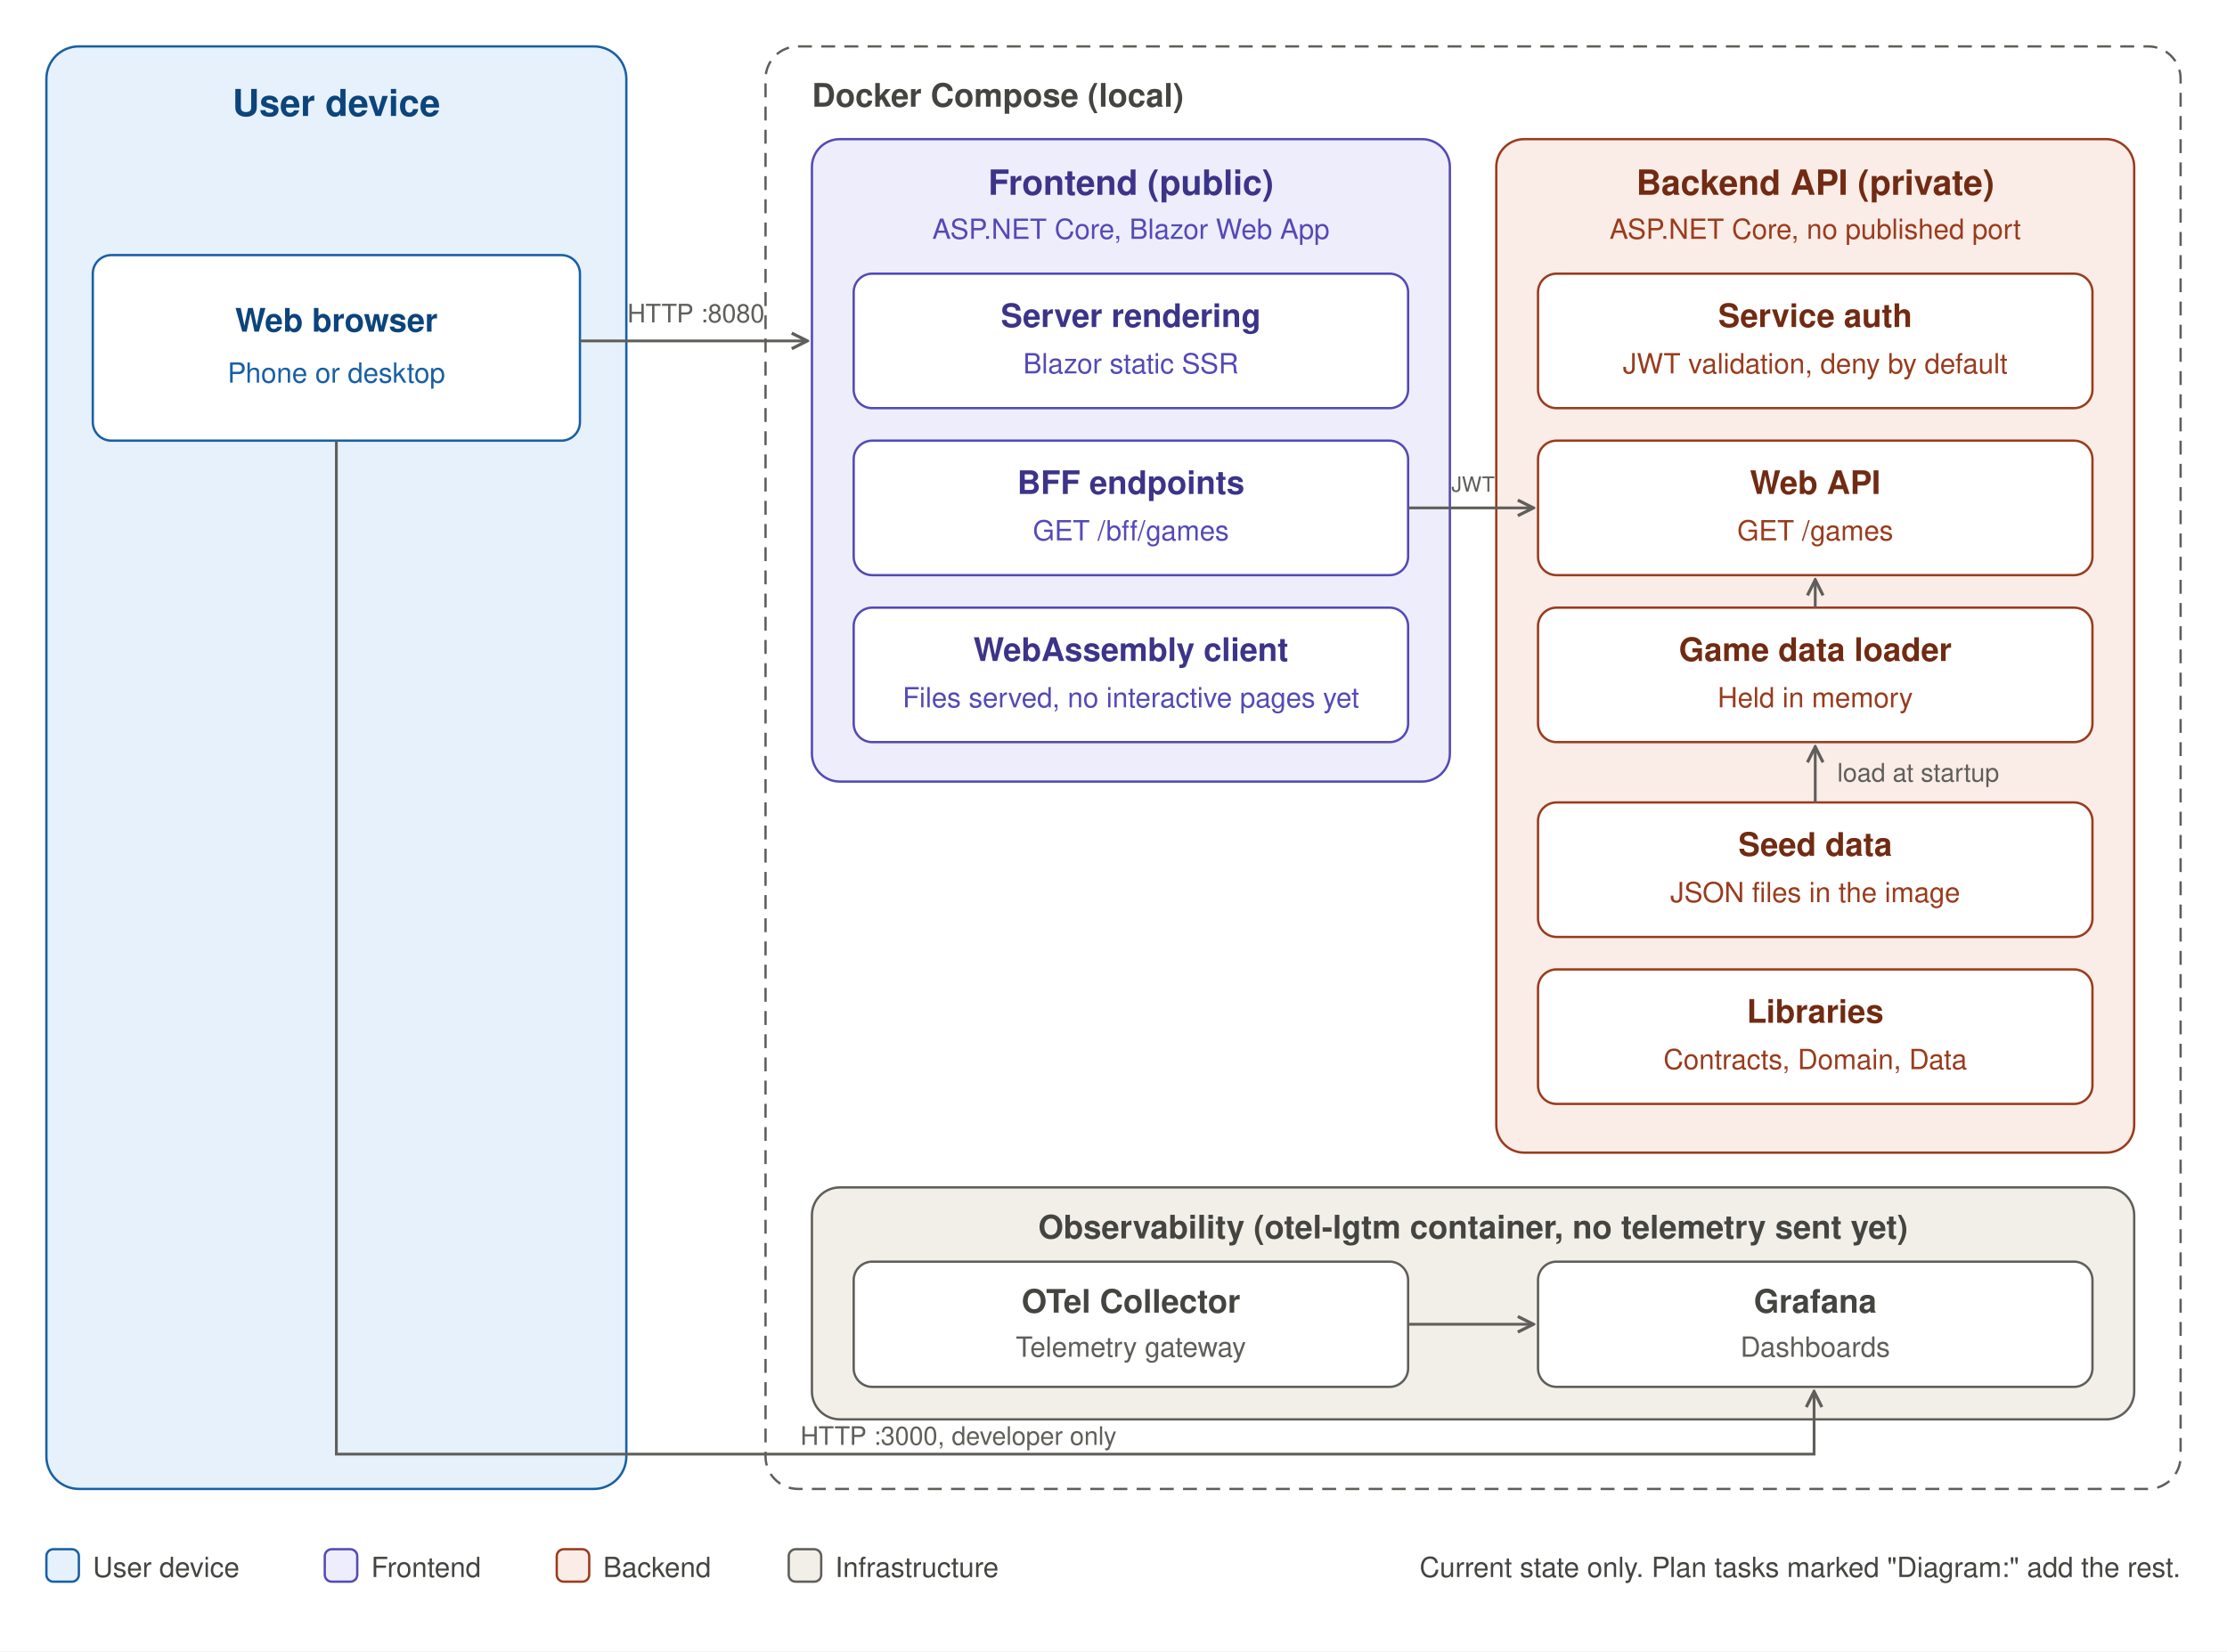
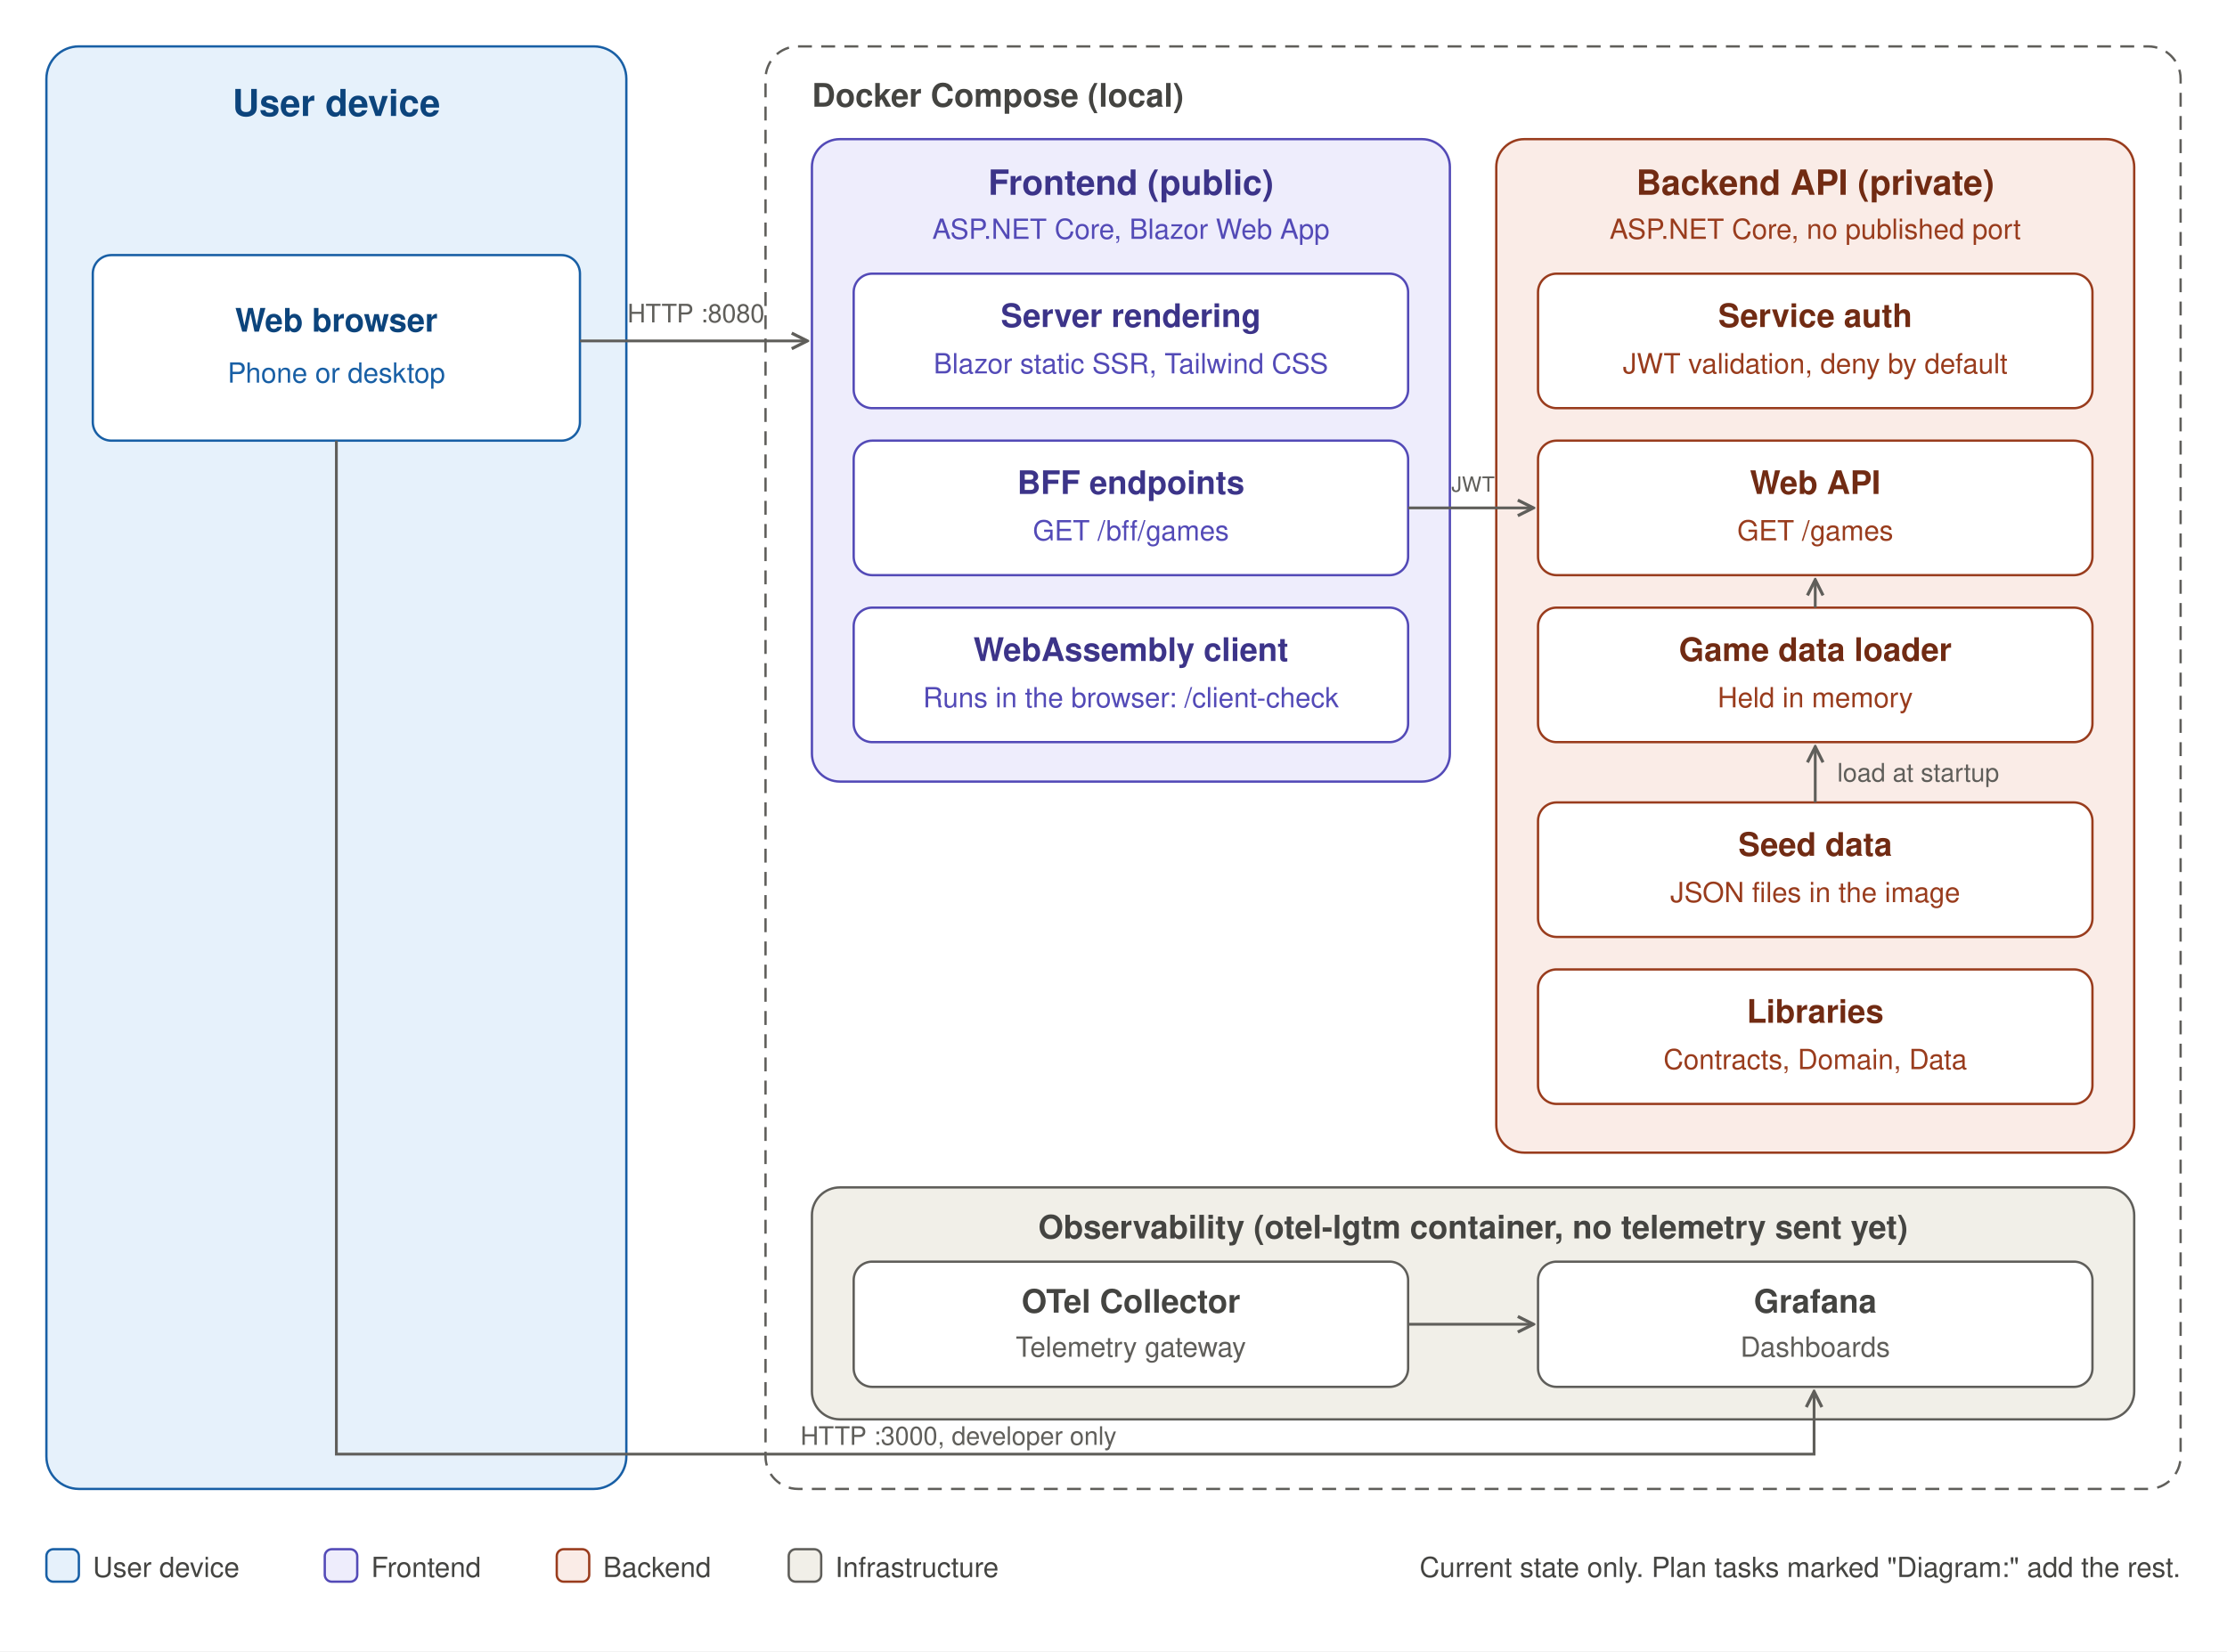
<svg xmlns="http://www.w3.org/2000/svg" width="960" height="712" viewBox="0 0 960 712" font-family="Segoe UI, Helvetica, Arial, sans-serif" role="img">
  <defs>
    <marker id="arrow" viewBox="0 0 10 10" refX="9" refY="5" markerWidth="7" markerHeight="7" orient="auto-start-reverse">
      <path d="M1 1 L9 5 L1 9" fill="none" stroke="#5F5E5A" stroke-width="1.6" />
    </marker>
  </defs>
  <rect width="960" height="712" fill="#FFFFFF" />
  <rect x="20" y="20" width="250" height="622" rx="14" fill="#E6F1FB" stroke="#185FA5" stroke-width="1" />
  <text x="145" y="50" text-anchor="middle" font-size="16" font-weight="600" fill="#0C447C">User device</text>
  <rect x="40" y="110" width="210" height="80" rx="8" fill="#FFFFFF" stroke="#185FA5" stroke-width="1" />
  <text x="145" y="143" text-anchor="middle" font-size="14" font-weight="600" fill="#0C447C">Web browser</text>
  <text x="145" y="165" text-anchor="middle" font-size="12" fill="#185FA5">Phone or desktop</text>
  <rect x="330" y="20" width="610" height="622" rx="14" fill="none" stroke="#5F5E5A" stroke-width="1" stroke-dasharray="6 4" />
  <text x="350" y="46" font-size="14" font-weight="600" fill="#444441">Docker Compose (local)</text>
  <rect x="350" y="60" width="275" height="277" rx="12" fill="#EEEDFC" stroke="#534AB7" stroke-width="1" />
  <text x="487.5" y="84" text-anchor="middle" font-size="15" font-weight="600" fill="#3C3489">Frontend (public)</text>
  <text x="487.5" y="103" text-anchor="middle" font-size="12" fill="#534AB7">ASP.NET Core, Blazor Web App</text>
  <rect x="368" y="118" width="239" height="58" rx="8" fill="#FFFFFF" stroke="#534AB7" stroke-width="1" />
  <text x="487.5" y="141" text-anchor="middle" font-size="14" font-weight="600" fill="#3C3489">Server rendering</text>
-   <text x="487.5" y="161" text-anchor="middle" font-size="12" fill="#534AB7">Blazor static SSR</text>
+   <text x="487.5" y="161" text-anchor="middle" font-size="12" fill="#534AB7">Blazor static SSR, Tailwind CSS</text>
  <rect x="368" y="190" width="239" height="58" rx="8" fill="#FFFFFF" stroke="#534AB7" stroke-width="1" />
  <text x="487.5" y="213" text-anchor="middle" font-size="14" font-weight="600" fill="#3C3489">BFF endpoints</text>
  <text x="487.5" y="233" text-anchor="middle" font-size="12" fill="#534AB7">GET /bff/games</text>
  <rect x="368" y="262" width="239" height="58" rx="8" fill="#FFFFFF" stroke="#534AB7" stroke-width="1" />
  <text x="487.5" y="285" text-anchor="middle" font-size="14" font-weight="600" fill="#3C3489">WebAssembly client</text>
-   <text x="487.5" y="305" text-anchor="middle" font-size="12" fill="#534AB7">Files served, no interactive pages yet</text>
+   <text x="487.5" y="305" text-anchor="middle" font-size="12" fill="#534AB7">Runs in the browser: /client-check</text>
  <rect x="645" y="60" width="275" height="437" rx="12" fill="#FAECE7" stroke="#993C1D" stroke-width="1" />
  <text x="782.5" y="84" text-anchor="middle" font-size="15" font-weight="600" fill="#712B13">Backend API (private)</text>
  <text x="782.5" y="103" text-anchor="middle" font-size="12" fill="#993C1D">ASP.NET Core, no published port</text>
  <rect x="663" y="118" width="239" height="58" rx="8" fill="#FFFFFF" stroke="#993C1D" stroke-width="1" />
  <text x="782.5" y="141" text-anchor="middle" font-size="14" font-weight="600" fill="#712B13">Service auth</text>
  <text x="782.5" y="161" text-anchor="middle" font-size="12" fill="#993C1D">JWT validation, deny by default</text>
  <rect x="663" y="190" width="239" height="58" rx="8" fill="#FFFFFF" stroke="#993C1D" stroke-width="1" />
  <text x="782.5" y="213" text-anchor="middle" font-size="14" font-weight="600" fill="#712B13">Web API</text>
  <text x="782.5" y="233" text-anchor="middle" font-size="12" fill="#993C1D">GET /games</text>
  <rect x="663" y="262" width="239" height="58" rx="8" fill="#FFFFFF" stroke="#993C1D" stroke-width="1" />
  <text x="782.5" y="285" text-anchor="middle" font-size="14" font-weight="600" fill="#712B13">Game data loader</text>
  <text x="782.5" y="305" text-anchor="middle" font-size="12" fill="#993C1D">Held in memory</text>
  <rect x="663" y="346" width="239" height="58" rx="8" fill="#FFFFFF" stroke="#993C1D" stroke-width="1" />
  <text x="782.5" y="369" text-anchor="middle" font-size="14" font-weight="600" fill="#712B13">Seed data</text>
  <text x="782.5" y="389" text-anchor="middle" font-size="12" fill="#993C1D">JSON files in the image</text>
  <rect x="663" y="418" width="239" height="58" rx="8" fill="#FFFFFF" stroke="#993C1D" stroke-width="1" />
  <text x="782.5" y="441" text-anchor="middle" font-size="14" font-weight="600" fill="#712B13">Libraries</text>
  <text x="782.5" y="461" text-anchor="middle" font-size="12" fill="#993C1D">Contracts, Domain, Data</text>
  <rect x="350" y="512" width="570" height="100" rx="12" fill="#F1EFE8" stroke="#5F5E5A" stroke-width="1" />
  <text x="635" y="534" text-anchor="middle" font-size="14" font-weight="600" fill="#444441">Observability (otel-lgtm container, no telemetry sent yet)</text>
  <rect x="368" y="544" width="239" height="54" rx="8" fill="#FFFFFF" stroke="#5F5E5A" stroke-width="1" />
  <text x="487.5" y="566" text-anchor="middle" font-size="14" font-weight="600" fill="#444441">OTel Collector</text>
  <text x="487.5" y="585" text-anchor="middle" font-size="12" fill="#5F5E5A">Telemetry gateway</text>
  <rect x="663" y="544" width="239" height="54" rx="8" fill="#FFFFFF" stroke="#5F5E5A" stroke-width="1" />
  <text x="782.5" y="566" text-anchor="middle" font-size="14" font-weight="600" fill="#444441">Grafana</text>
  <text x="782.5" y="585" text-anchor="middle" font-size="12" fill="#5F5E5A">Dashboards</text>
  <line x1="250" y1="147" x2="348" y2="147" stroke="#5F5E5A" stroke-width="1.2" marker-end="url(#arrow)" />
  <text x="300" y="139" text-anchor="middle" font-size="11" fill="#5F5E5A">HTTP :8080</text>
  <line x1="607" y1="219" x2="661" y2="219" stroke="#5F5E5A" stroke-width="1.2" marker-end="url(#arrow)" />
  <text x="635" y="212" text-anchor="middle" font-size="9" fill="#5F5E5A">JWT</text>
  <line x1="782.5" y1="346" x2="782.5" y2="322" stroke="#5F5E5A" stroke-width="1.2" marker-end="url(#arrow)" />
  <text x="792" y="337" font-size="11" fill="#5F5E5A">load at startup</text>
  <line x1="782.5" y1="262" x2="782.5" y2="250" stroke="#5F5E5A" stroke-width="1.2" marker-end="url(#arrow)" />
  <line x1="607" y1="571" x2="661" y2="571" stroke="#5F5E5A" stroke-width="1.2" marker-end="url(#arrow)" />
  <path d="M145 190 L145 627 L782 627 L782 600" fill="none" stroke="#5F5E5A" stroke-width="1.2" marker-end="url(#arrow)" />
  <text x="345" y="623" font-size="11" fill="#5F5E5A">HTTP :3000, developer only</text>
  <rect x="20" y="668" width="14" height="14" rx="3" fill="#E6F1FB" stroke="#185FA5" />
  <text x="40" y="680" font-size="12" fill="#444441">User device</text>
  <rect x="140" y="668" width="14" height="14" rx="3" fill="#EEEDFC" stroke="#534AB7" />
  <text x="160" y="680" font-size="12" fill="#444441">Frontend</text>
  <rect x="240" y="668" width="14" height="14" rx="3" fill="#FAECE7" stroke="#993C1D" />
  <text x="260" y="680" font-size="12" fill="#444441">Backend</text>
  <rect x="340" y="668" width="14" height="14" rx="3" fill="#F1EFE8" stroke="#5F5E5A" />
  <text x="360" y="680" font-size="12" fill="#444441">Infrastructure</text>
  <text x="940" y="680" text-anchor="end" font-size="12" fill="#444441">Current state only. Plan tasks marked "Diagram:" add the rest.</text>
</svg>
